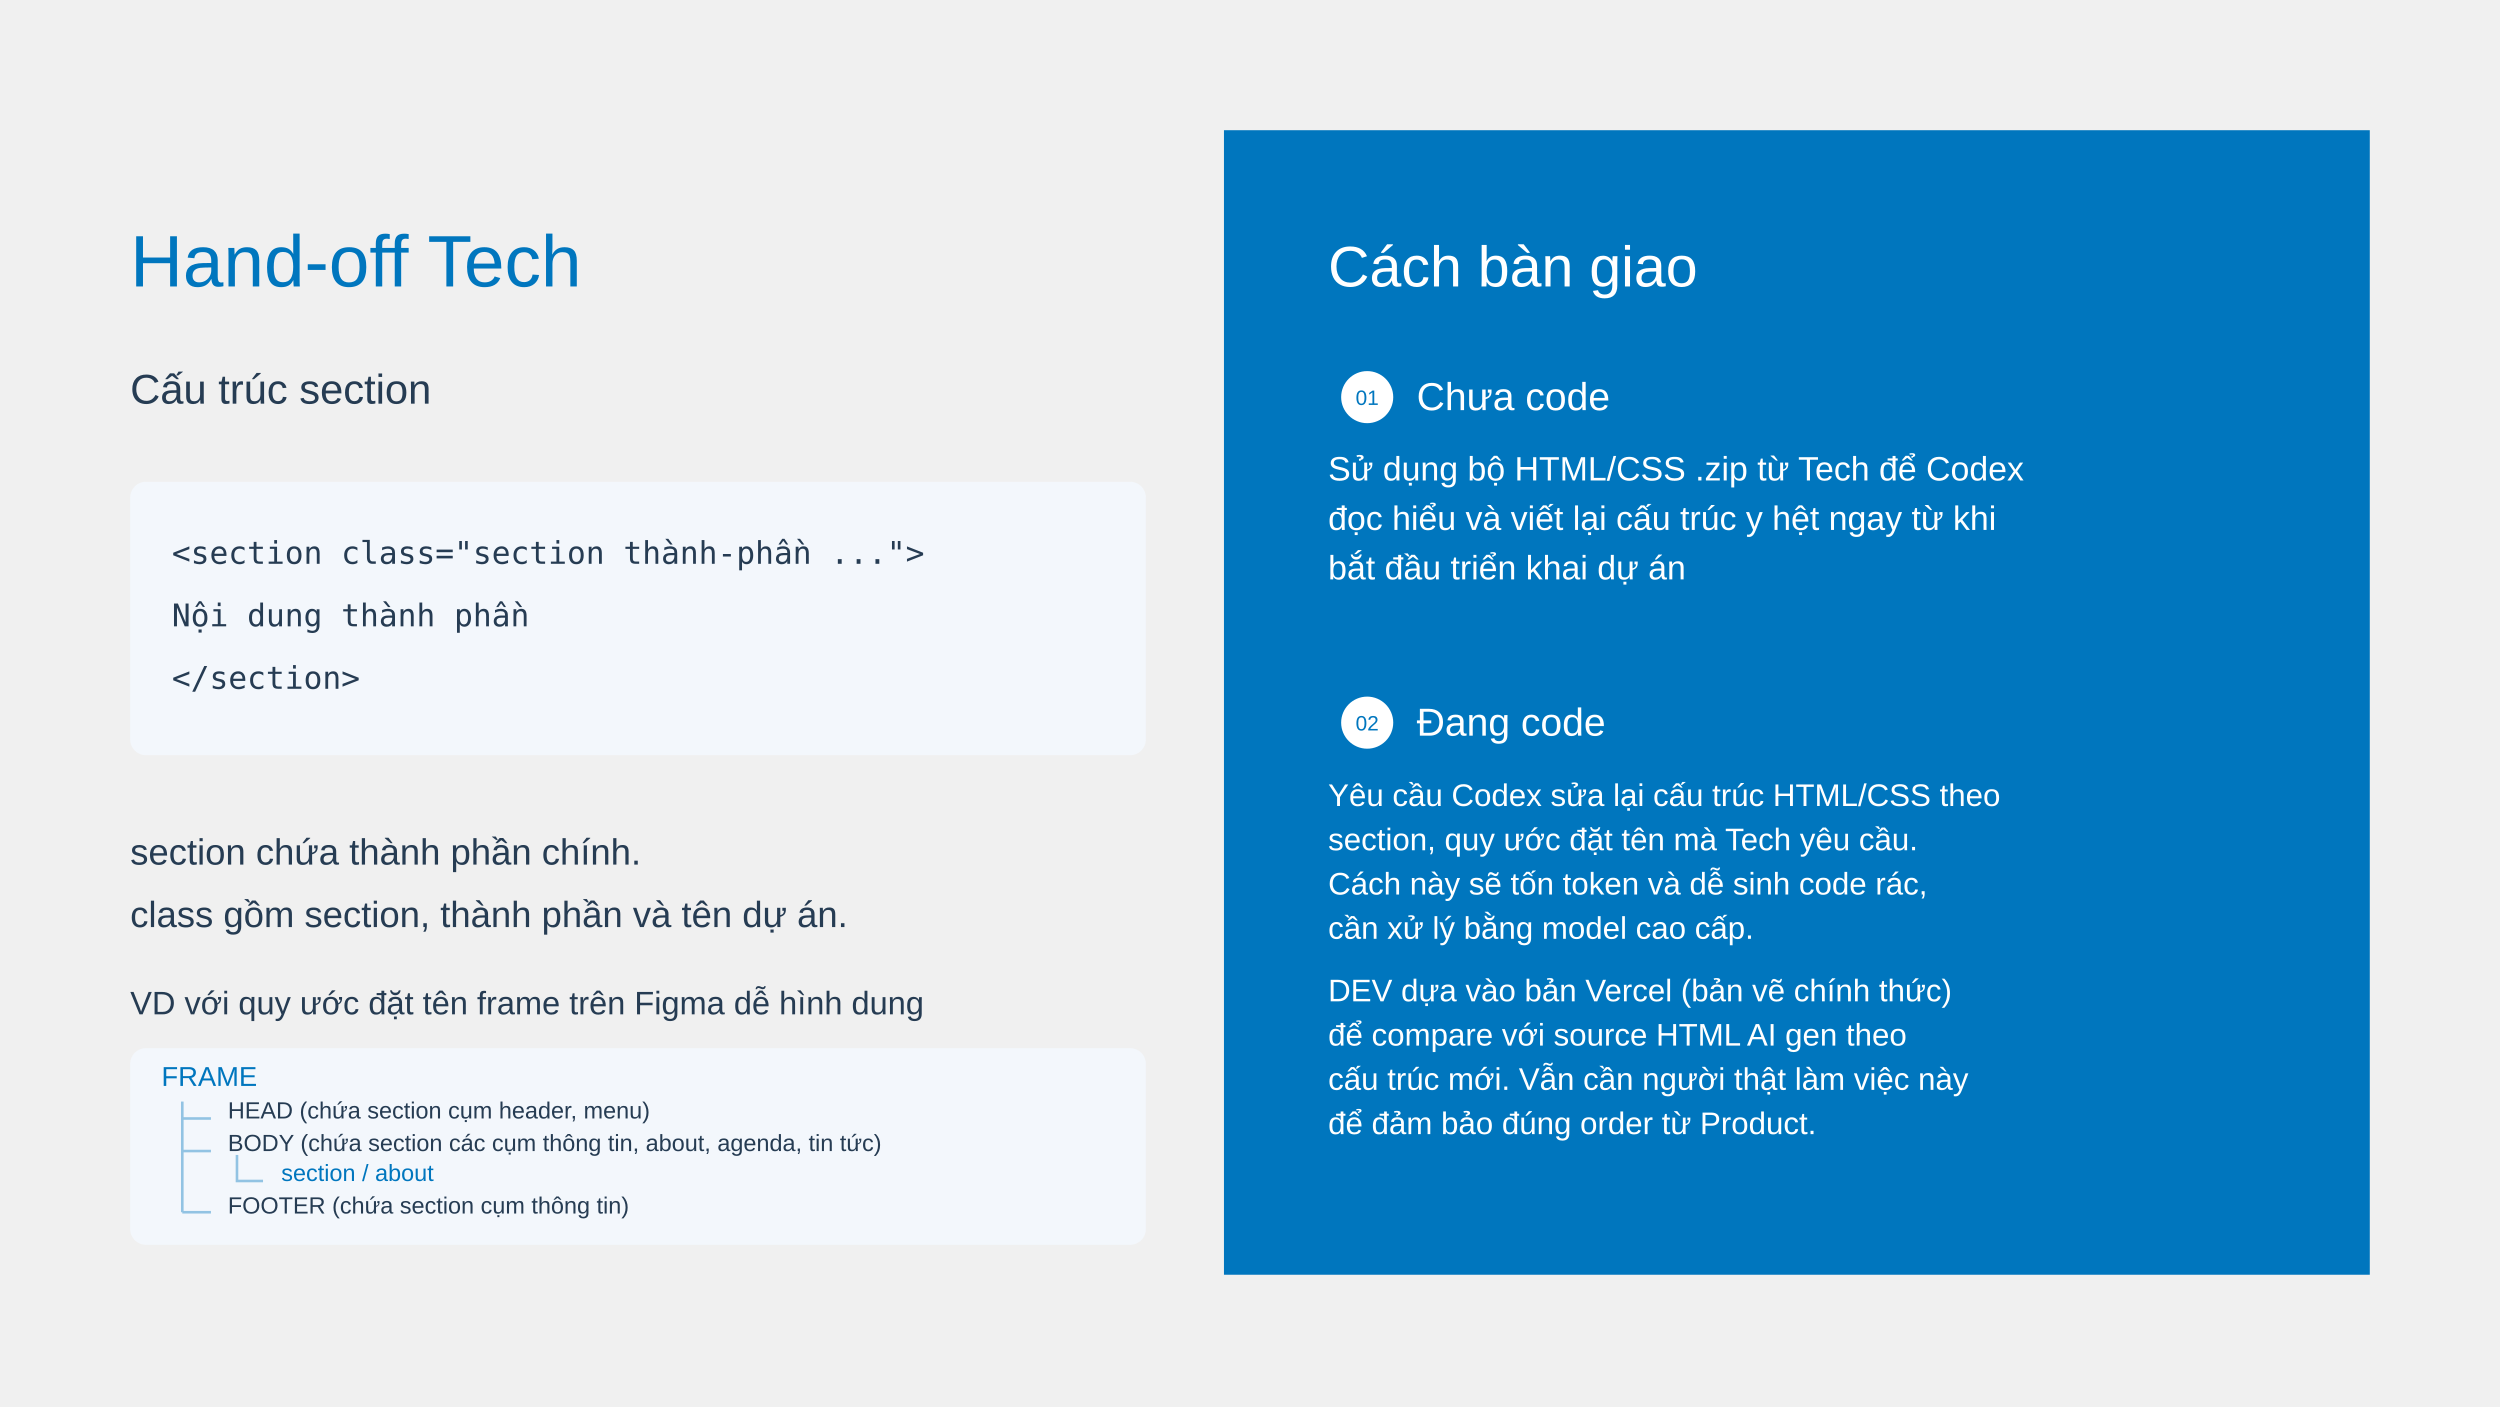
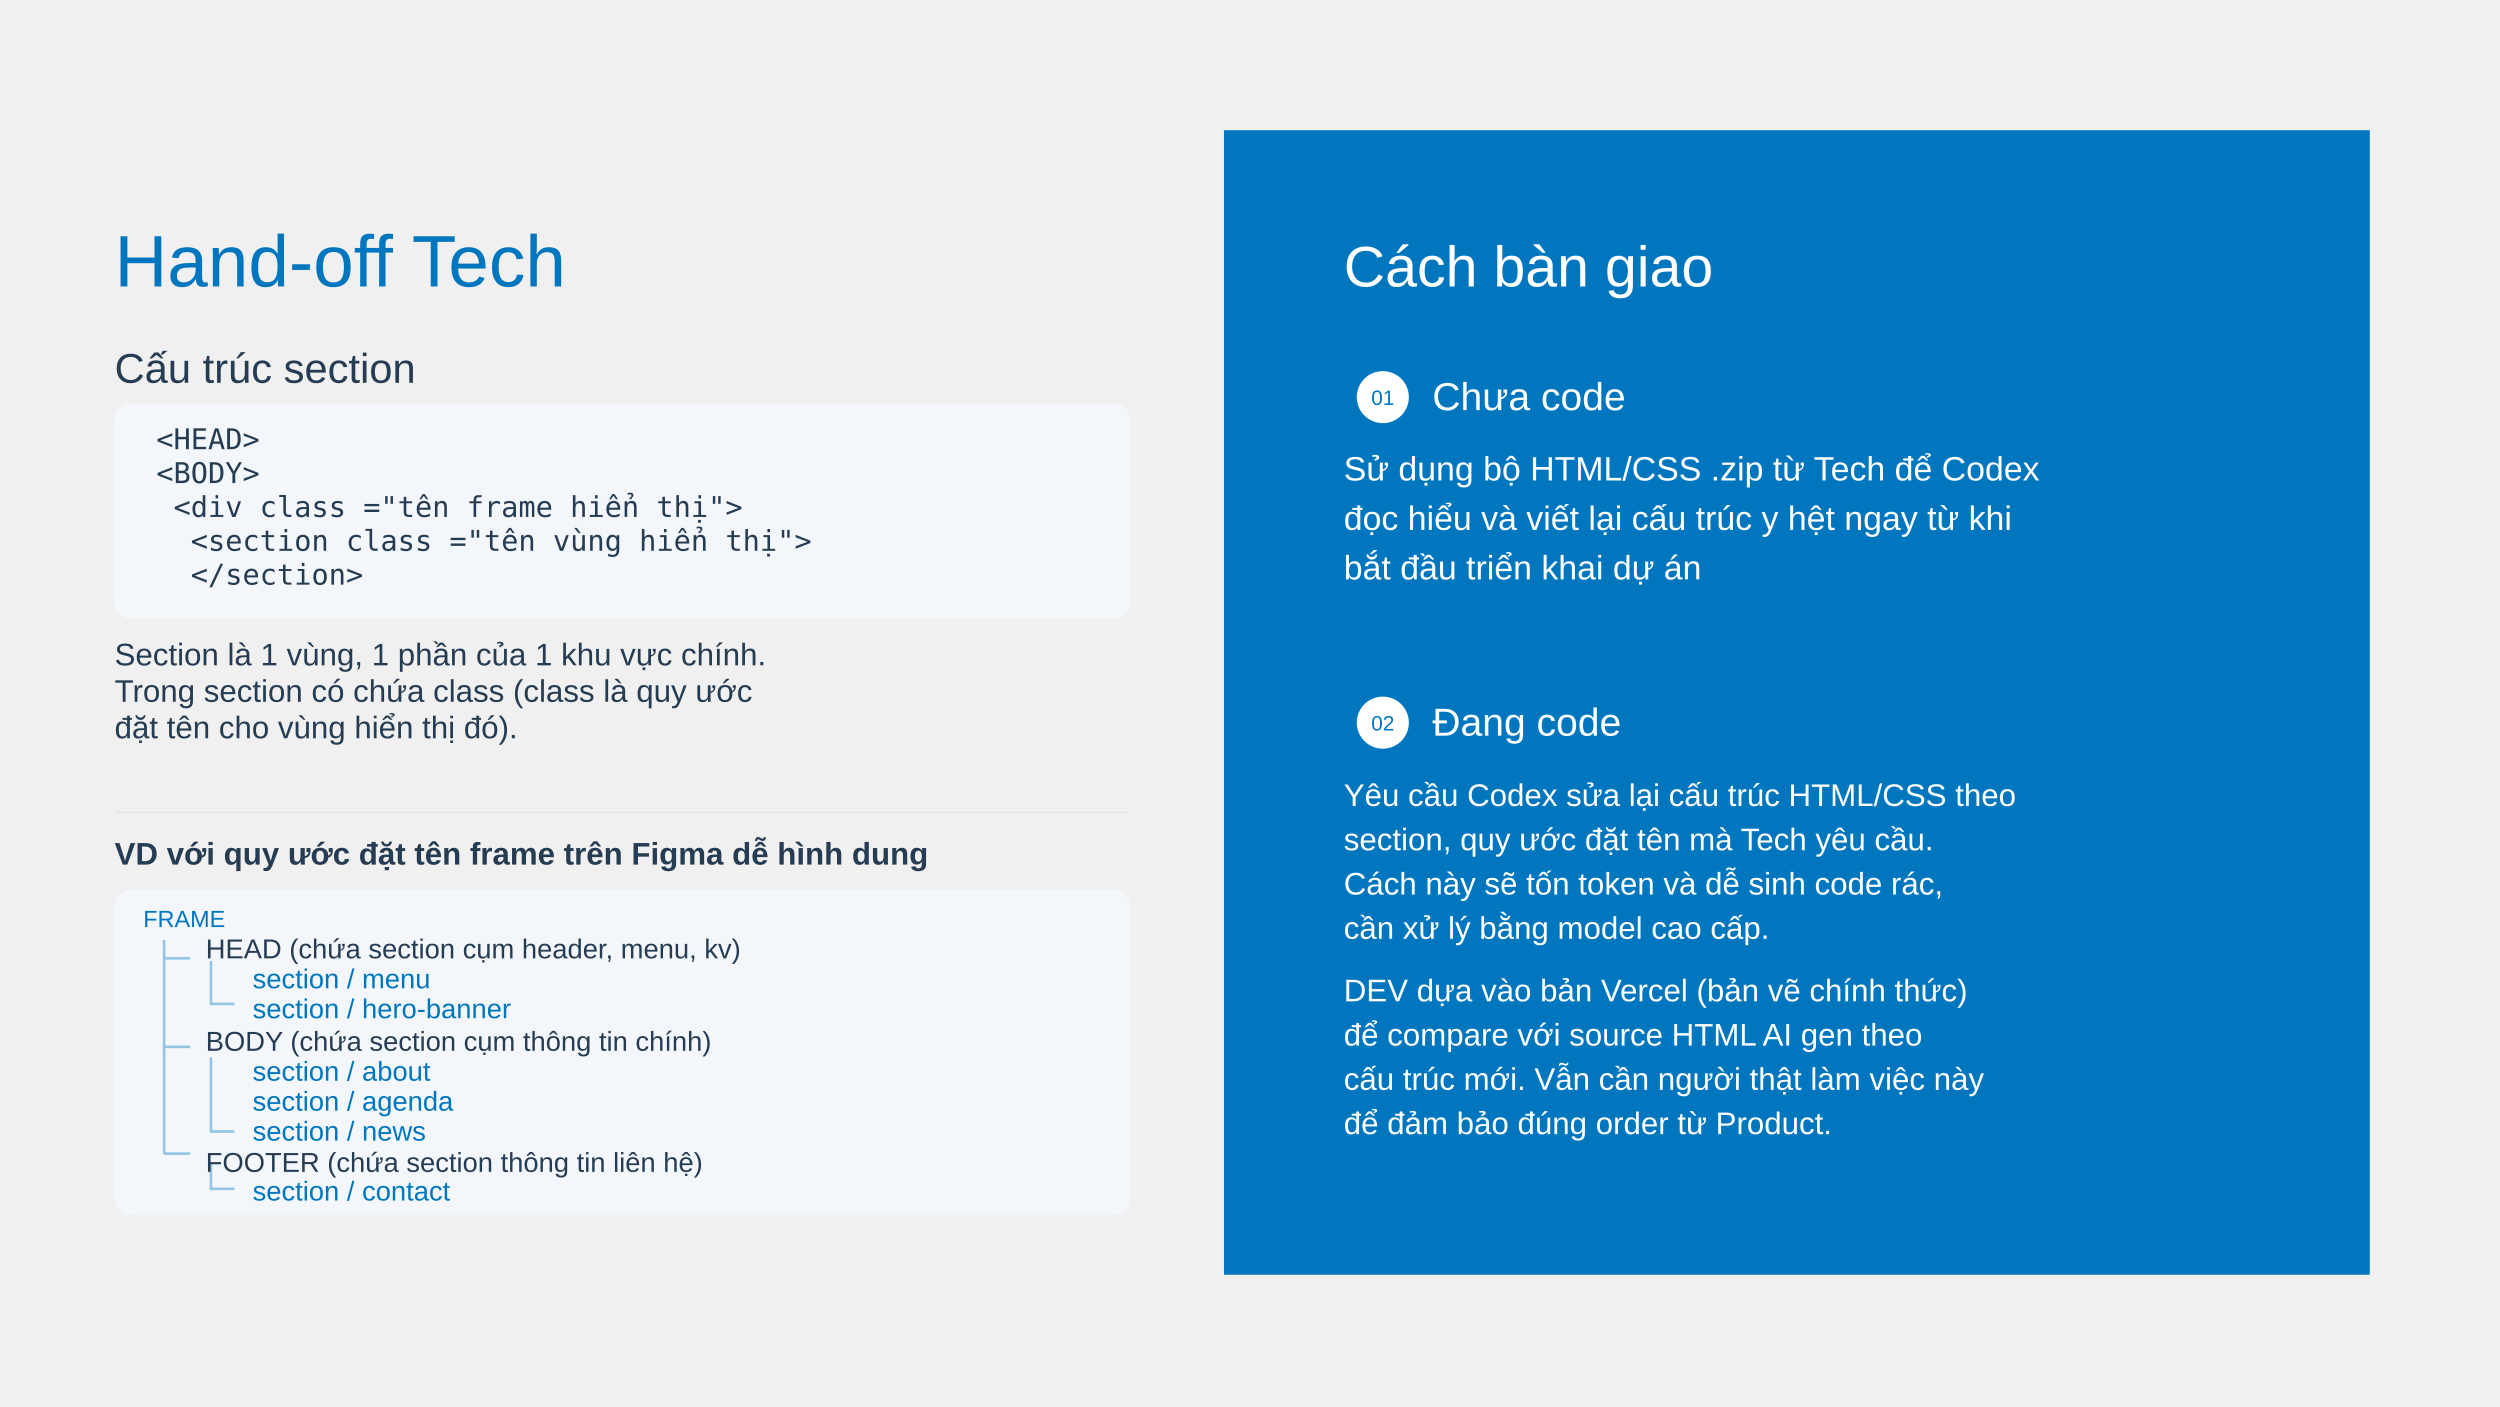
<svg xmlns="http://www.w3.org/2000/svg" viewBox="0 0 1920 1080">
  <g font-family="Arial, Helvetica, sans-serif">
    <rect x="940" y="100" width="880" height="879" fill="#0076BE" />
-     <g id="page-08-structure">
+     <g id="page-08-structure" transform="translate(-12 0)">
      <text x="100" y="220" font-size="56" fill="#0076BE">Hand-off Tech</text>
-       <text x="100" y="310" font-size="32" fill="#263C53">Cấu trúc section</text>
-       <rect x="100" y="370" width="780" height="210" rx="12" fill="#F3F7FC" />
-       <text x="132" y="433" font-size="24" font-family="Consolas, monospace" fill="#263C53">
-         <tspan x="132">&lt;section class="section thành-phần ..."&gt;</tspan>
-         <tspan x="132" dy="48">  Nội dung thành phần</tspan>
-         <tspan x="132" dy="48">&lt;/section&gt;</tspan>
+       <text x="100" y="294" font-size="32" fill="#263C53">Cấu trúc section</text>
+       <rect x="100" y="310" width="780" height="165" rx="12" fill="#F3F7FC" />
+       <text x="132" y="345" font-size="22" font-family="Consolas, monospace" fill="#263C53" xml:space="preserve">
+         <tspan x="132">&lt;HEAD&gt;</tspan>
+         <tspan x="132" dy="26">&lt;BODY&gt;</tspan>
+         <tspan x="132" dy="26"> &lt;div class ="tên frame hiển thị"&gt;</tspan>
+         <tspan x="132" dy="26">  &lt;section class ="tên vùng hiển thị"&gt;</tspan>
+         <tspan x="132" dy="26">  &lt;/section&gt;</tspan>
      </text>
-       <text x="100" y="664" font-size="28" fill="#263C53">
-         <tspan x="100">section chứa thành phần chính.</tspan>
-         <tspan x="100" dy="48">class gồm section, thành phần và tên dự án.</tspan>
+       <text x="100" y="511" font-size="24" fill="#263C53">
+         <tspan x="100">Section là 1 vùng, 1 phần của 1 khu vực chính.</tspan>
+         <tspan x="100" dy="28">Trong section có chứa class (class là quy ước</tspan>
+         <tspan x="100" dy="28">đặt tên cho vùng hiển thị đó).</tspan>
      </text>
      <g id="page-08-figma">
-         <text x="100" y="779" font-size="25" fill="#263C53">VD với quy ước đặt tên frame trên Figma dễ hình dung</text>
-         <rect x="100" y="805" width="780" height="151" rx="12" fill="#F3F7FC" />
-         <text x="124" y="834" font-size="21" fill="#0076BE">FRAME</text>
-         <path d="M140 846v85m0-72h22m-22 25h22m-22 47h22M182 887v20h20" fill="none" stroke="#0076BE" stroke-opacity=".4" stroke-width="2" />
-         <g font-size="18" fill="#263C53">
-           <text x="175" y="859">HEAD (chứa section cụm header, menu)</text>
-           <text x="175" y="884">BODY (chứa section các cụm thông tin, about, agenda, tin tức)</text>
-           <text x="216" y="907" fill="#0076BE">section / about</text>
-           <text x="175" y="932">FOOTER (chứa section cụm thông tin)</text>
+         <line x1="100" y1="624" x2="880" y2="624" stroke="#DDE5ED" />
+         <text x="100" y="664" font-size="24" font-weight="700" fill="#263C53">VD với quy ước đặt tên frame trên Figma dễ hình dung</text>
+         <rect x="100" y="684" width="780" height="249" rx="12" fill="#F3F7FC" />
+         <text x="122" y="712" font-size="18" fill="#0076BE">FRAME</text>
+         <path d="M138 722v164m0-150h20m-20 68h20m-20 82h20M174 738v33h18M174 812v57h18M174 893v20h18" fill="none" stroke="#0076BE" stroke-opacity=".4" stroke-width="2" />
+         <g font-size="21" fill="#263C53">
+           <text x="170" y="736">HEAD (chứa section cụm header, menu, kv)</text>
+           <text x="206" y="759" fill="#0076BE">section / menu</text>
+           <text x="206" y="782" fill="#0076BE">section / hero-banner</text>
+           <text x="170" y="807">BODY (chứa section cụm thông tin chính)</text>
+           <text x="206" y="830" fill="#0076BE">section / about</text>
+           <text x="206" y="853" fill="#0076BE">section / agenda</text>
+           <text x="206" y="876" fill="#0076BE">section / news</text>
+           <text x="170" y="900">FOOTER (chứa section thông tin liên hệ)</text>
+           <text x="206" y="922" fill="#0076BE">section / contact</text>
        </g>
      </g>
    </g>
-     <g id="page-08-handoff" fill="white">
+     <g id="page-08-handoff" fill="white" transform="translate(12 0)">
      <text x="1020" y="220" font-size="44">Cách bàn giao</text>
      <g transform="translate(1050 305)">
        <circle r="20" fill="white" />
        <text y="6" text-anchor="middle" font-size="16" fill="#0076BE">01</text>
      </g>
      <text x="1088" y="315" font-size="30">Chưa code</text>
      <text x="1020" y="369" font-size="26">
        <tspan x="1020">Sử dụng bộ HTML/CSS .zip từ Tech để Codex</tspan>
        <tspan x="1020" dy="38">đọc hiểu và viết lại cấu trúc y hệt ngay từ khi</tspan>
        <tspan x="1020" dy="38">bắt đầu triển khai dự án</tspan>
      </text>
      <g transform="translate(1050 555)">
        <circle r="20" fill="white" />
        <text y="6" text-anchor="middle" font-size="16" fill="#0076BE">02</text>
      </g>
      <text x="1088" y="565" font-size="30">Đang code</text>
      <text x="1020" y="619" font-size="24">
        <tspan x="1020">Yêu cầu Codex sửa lại cấu trúc HTML/CSS theo</tspan>
        <tspan x="1020" dy="34">section, quy ước đặt tên mà Tech yêu cầu.</tspan>
        <tspan x="1020" dy="34">Cách này sẽ tốn token và dễ sinh code rác,</tspan>
        <tspan x="1020" dy="34">cần xử lý bằng model cao cấp.</tspan>
        <tspan x="1020" dy="48">DEV dựa vào bản Vercel (bản vẽ chính thức)</tspan>
        <tspan x="1020" dy="34">để compare với source HTML AI gen theo</tspan>
        <tspan x="1020" dy="34">cấu trúc mới. Vẫn cần người thật làm việc này</tspan>
        <tspan x="1020" dy="34">để đảm bảo đúng order từ Product.</tspan>
      </text>
    </g>
  </g>
</svg>
